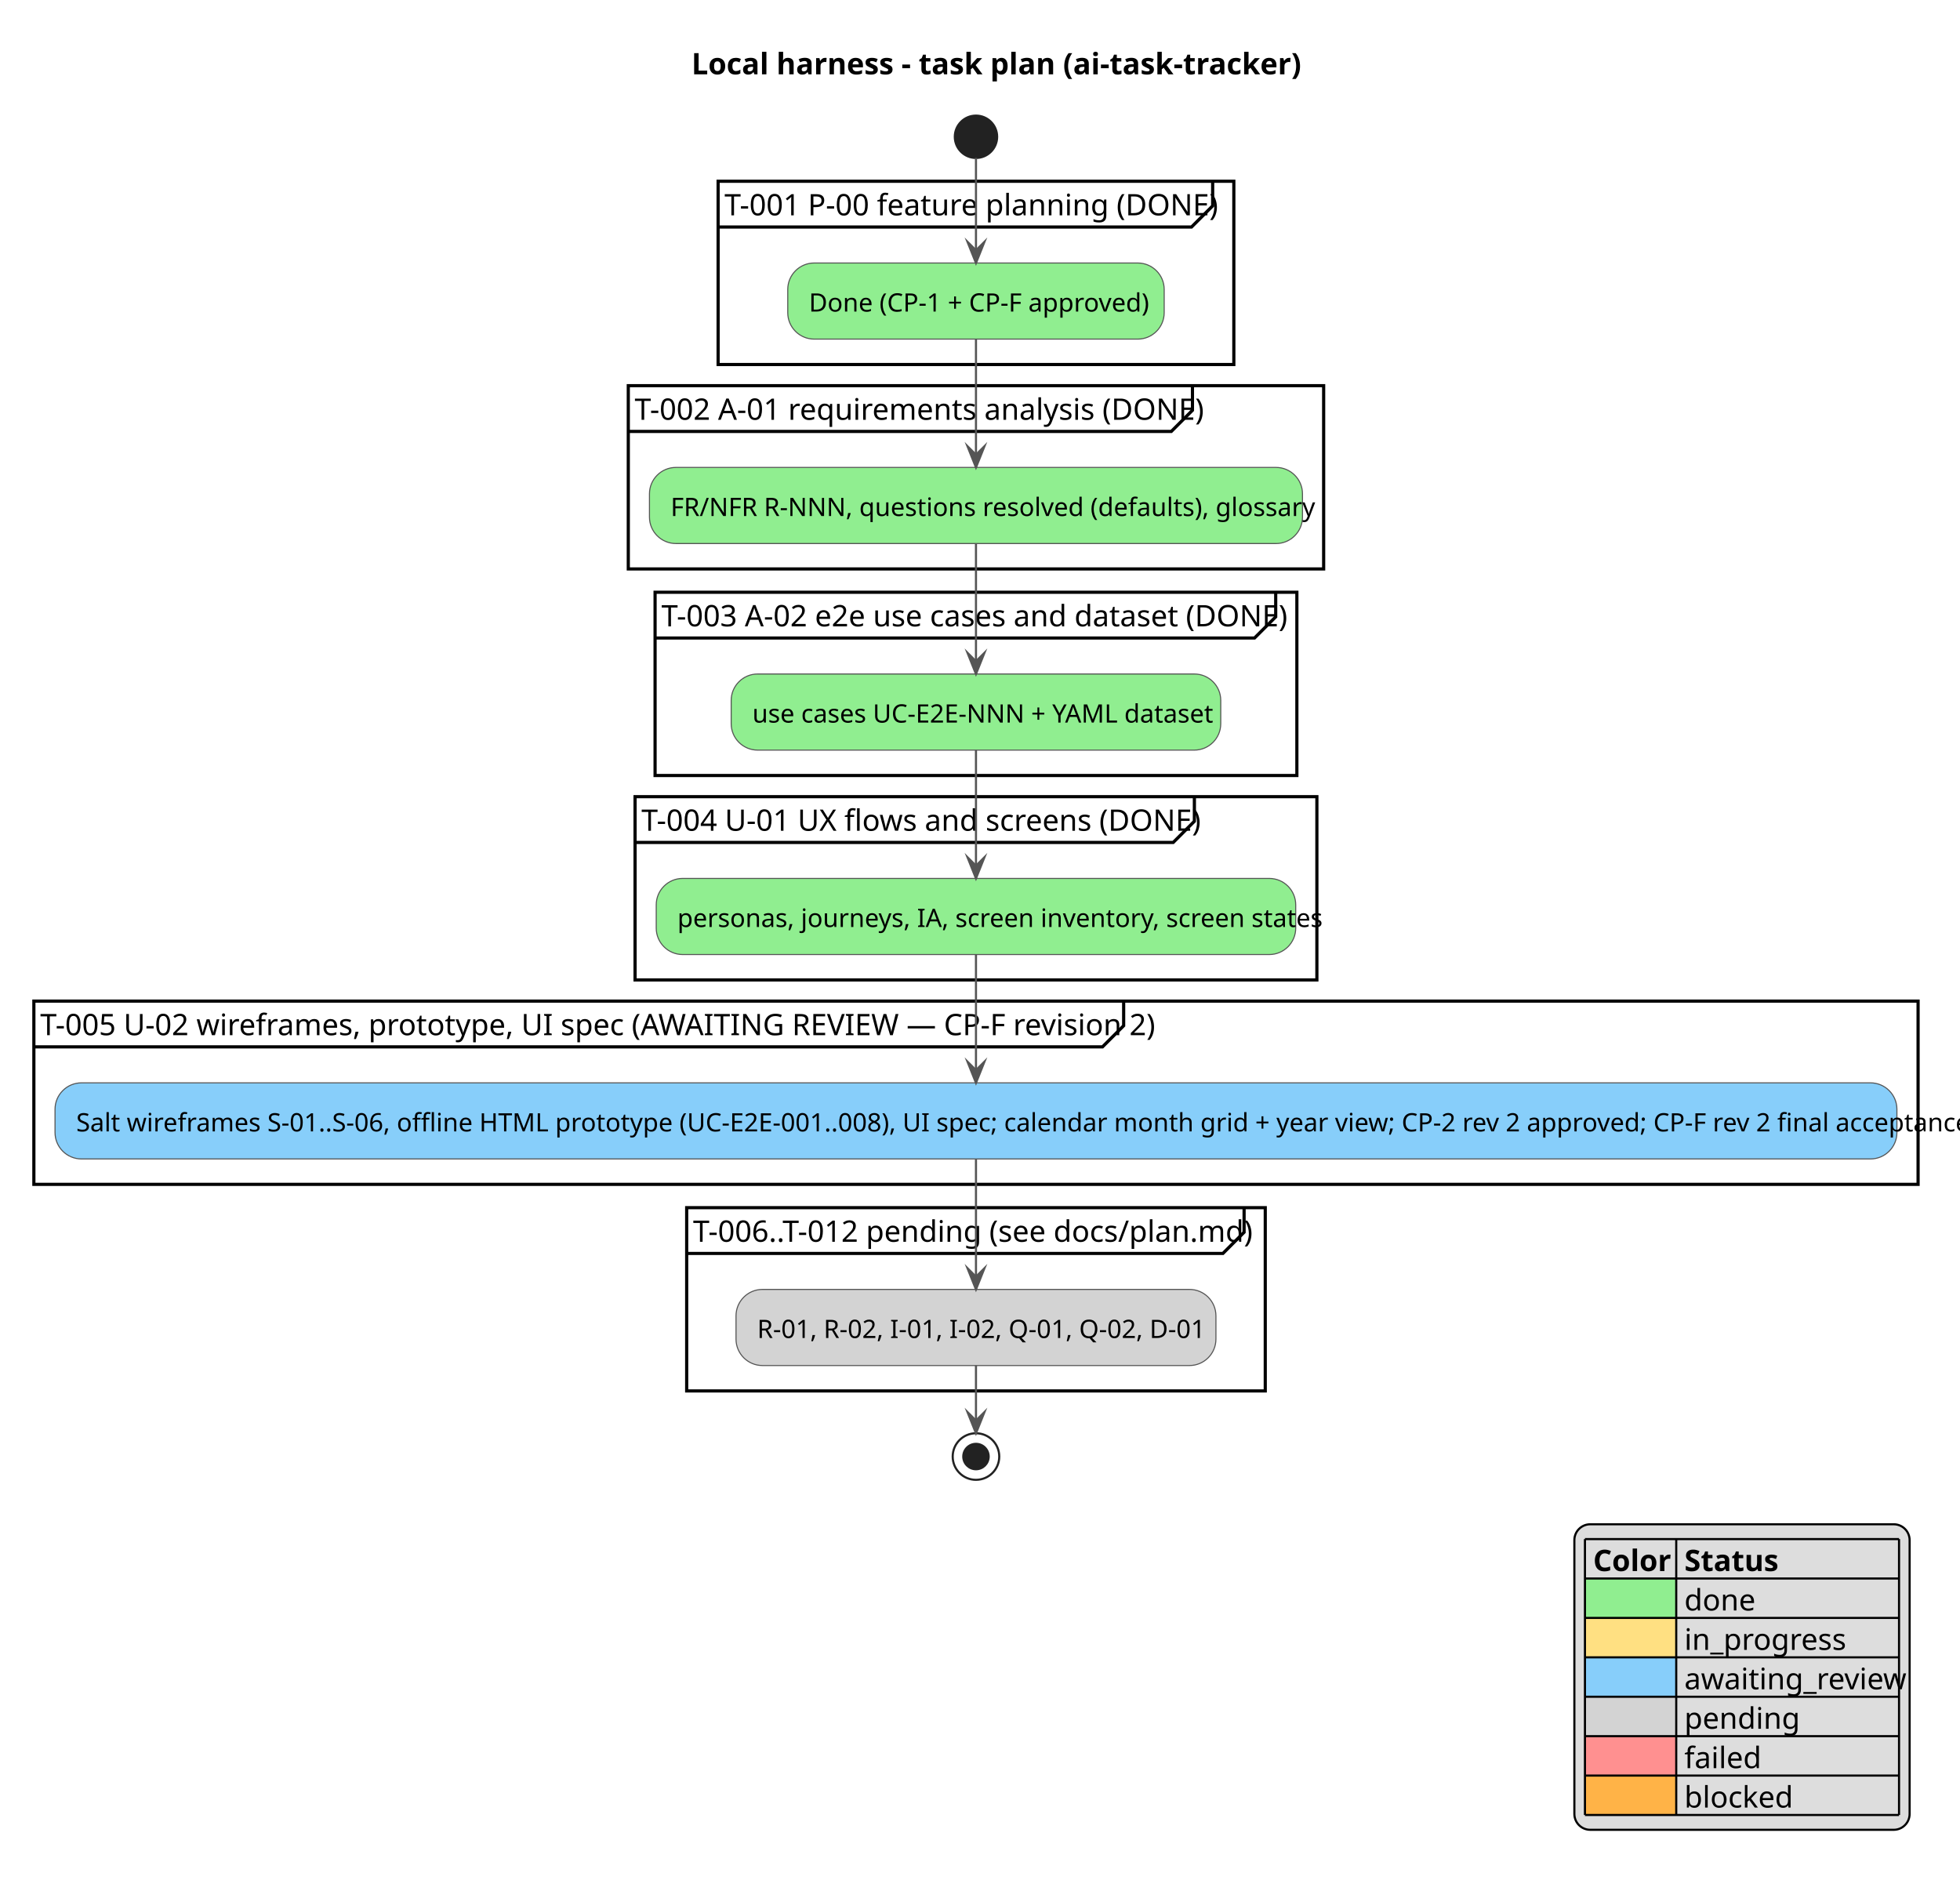
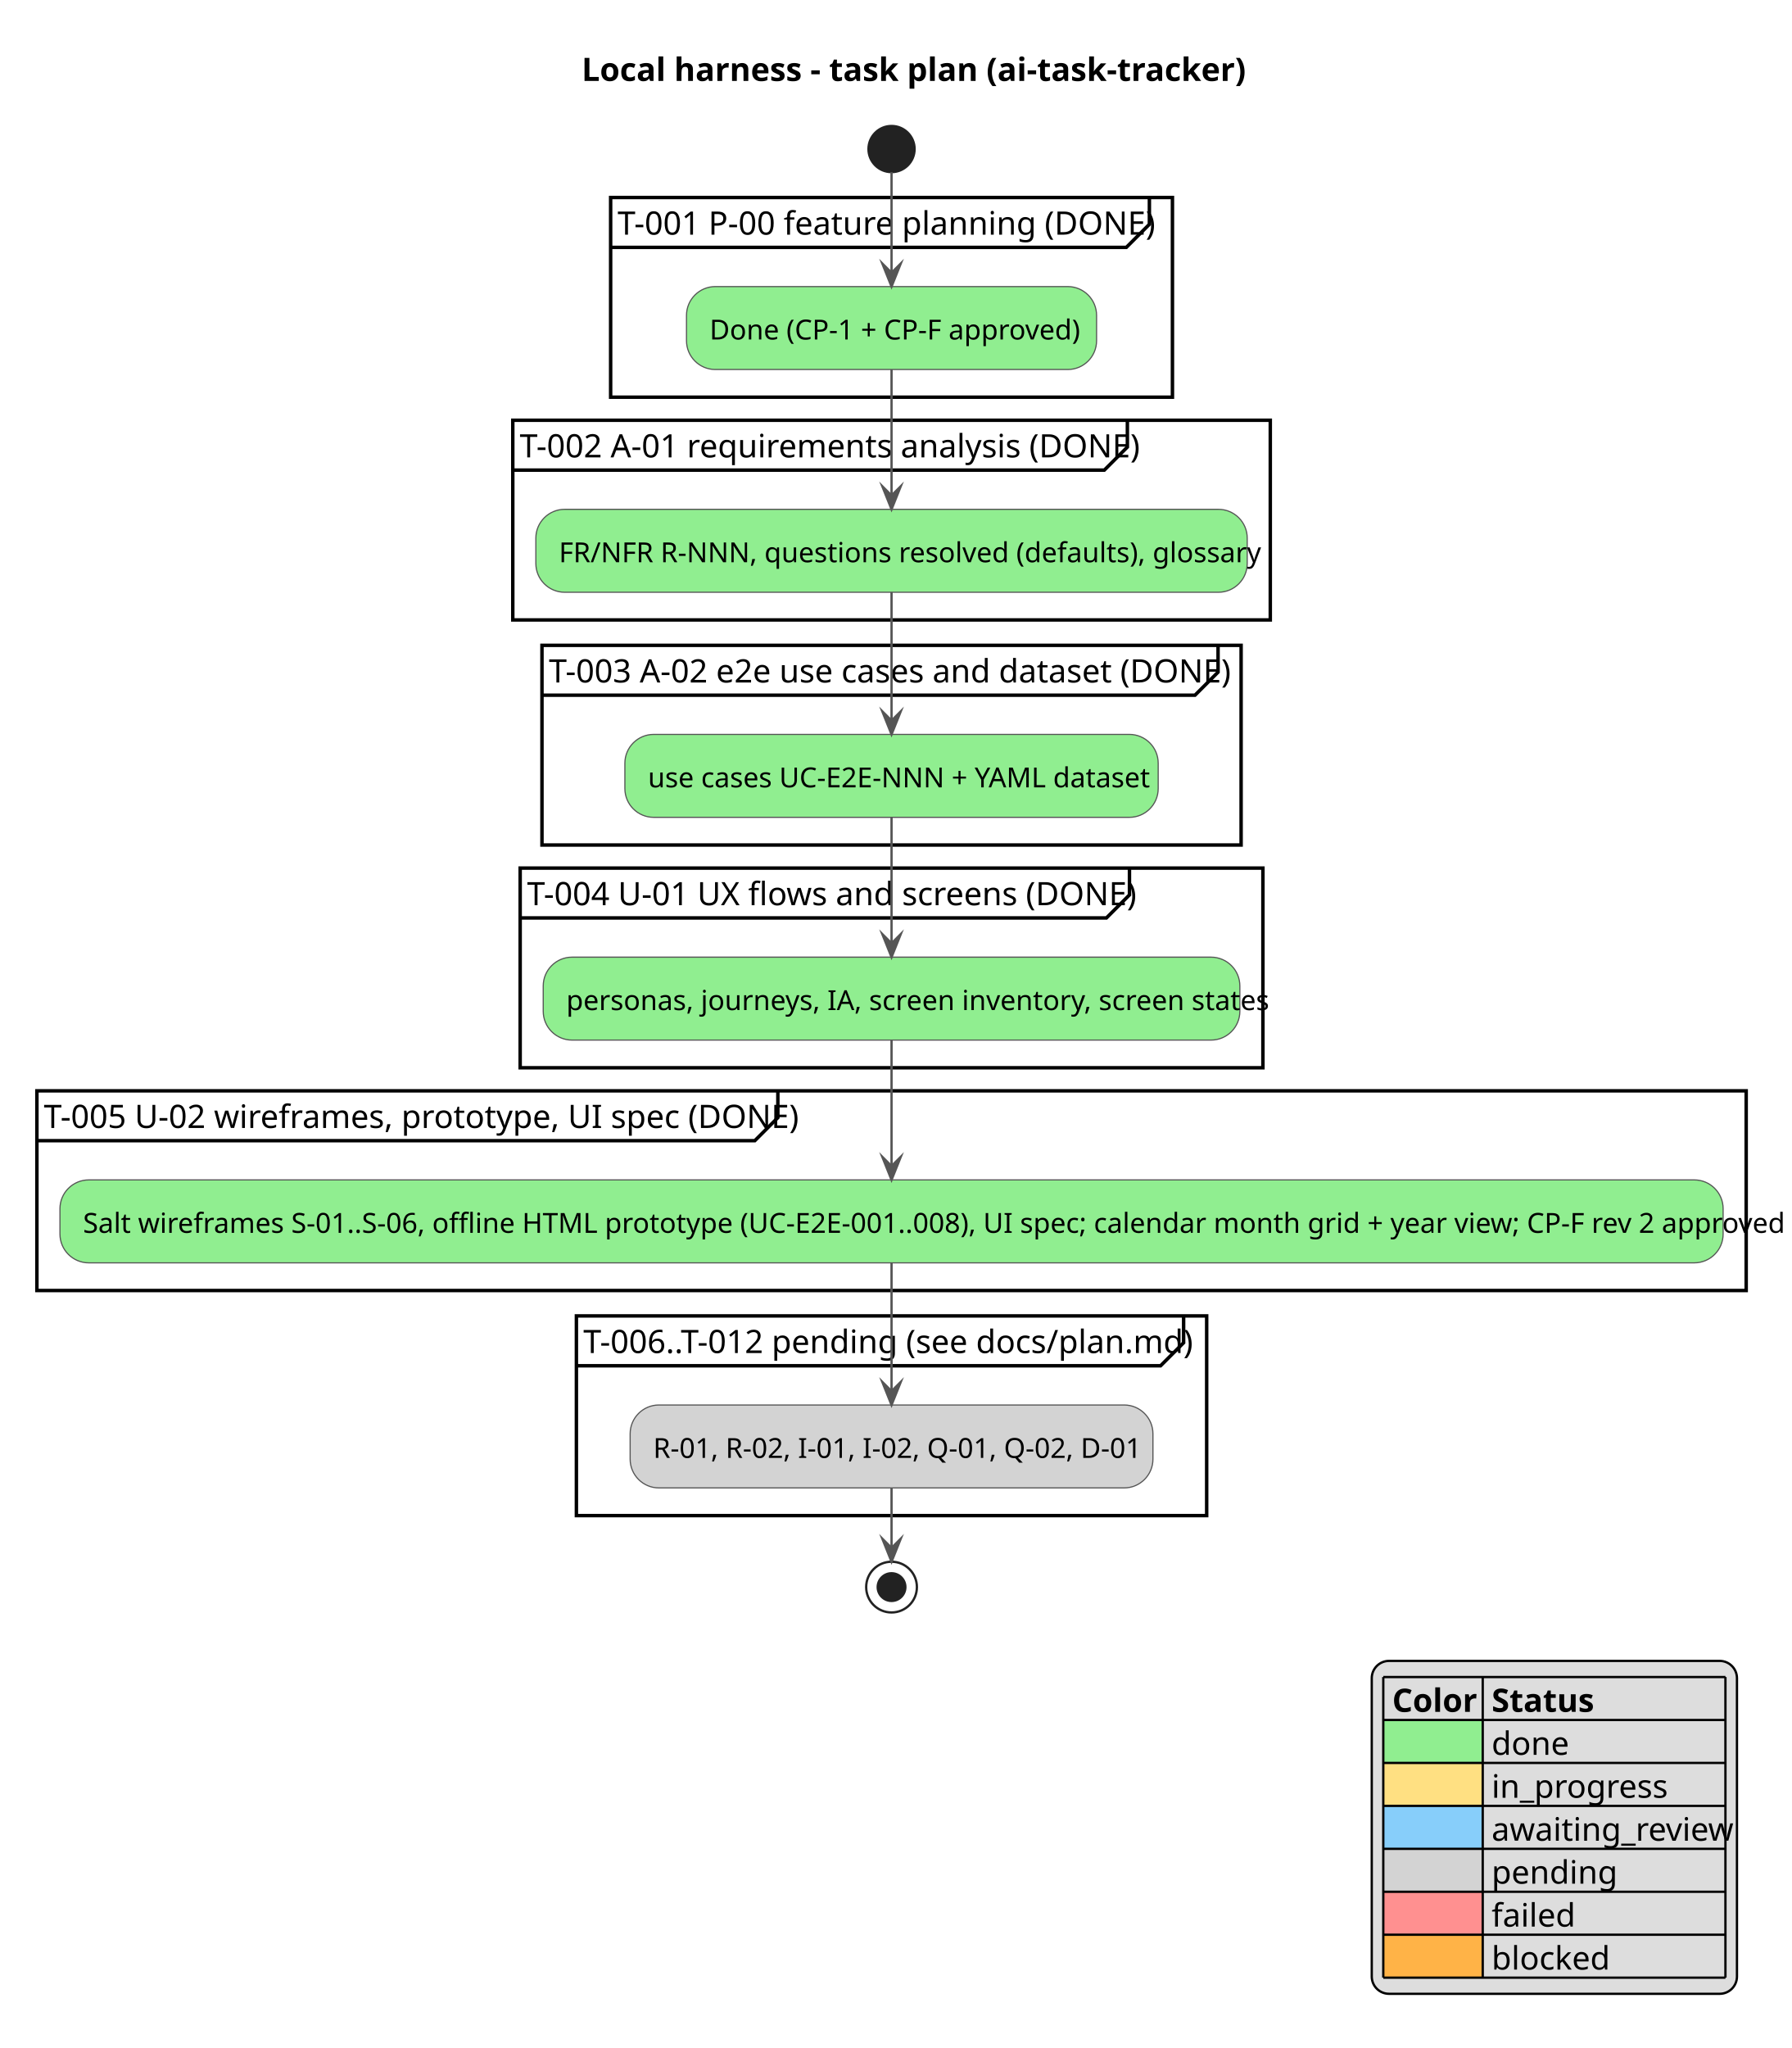
- <svg xmlns="http://www.w3.org/2000/svg" version="1.1" data-diagram-type="ACTIVITY" style="width:926px;height:888px;background:#FFFFFF;" width="926px" height="888px" viewBox="0 0 926 888" zoomAndPan="magnify" preserveAspectRatio="none" contentStyleType="text/css">
+ <svg xmlns="http://www.w3.org/2000/svg" version="1.1" data-diagram-type="ACTIVITY" style="width:777px;height:888px;background:#FFFFFF;" width="777px" height="888px" viewBox="0 0 777 888" zoomAndPan="magnify" preserveAspectRatio="none" contentStyleType="text/css">
  <defs />
  <g font-family="sans-serif" lengthAdjust="spacing">
    <g class="title" data-source-line="5">
-       <text x="326.685" y="35.107" fill="#000" font-size="14" textLength="270.826" font-weight="700" font-family="Segoe UI">Local harness - task plan (ai-task-tracker)</text>
+       <text x="252.241" y="35.107" fill="#000" font-size="14" textLength="270.826" font-weight="700" font-family="Segoe UI">Local harness - task plan (ai-task-tracker)</text>
    </g>
-     <ellipse cx="461.098" cy="64.621" rx="10" ry="10" fill="#222" style="stroke:#222;stroke-width:1;" />
-     <rect x="339.272" y="85.635" width="243.651" height="86.582" fill="none" style="stroke:#000;stroke-width:1.5;" />
-     <path d="M572.923,85.635 L572.923,97.256 L562.923,107.256 L339.272,107.256" style="stroke:#000;stroke-width:1.5;" fill="none" />
-     <text x="342.272" y="101.742" fill="#000" font-size="14" textLength="223.651" font-family="Segoe UI">T-001 P-00 feature planning (DONE)</text>
-     <rect x="372.175" y="124.256" width="177.846" height="35.961" fill="#90EE90" style="stroke:#555;stroke-width:0.5;" rx="12.5" ry="12.5" />
-     <text x="382.175" y="147.205" fill="#000" font-size="12" textLength="157.846" font-family="Segoe UI">Done (CP-1 + CP-F approved)</text>
-     <rect x="296.837" y="182.217" width="328.521" height="86.582" fill="none" style="stroke:#000;stroke-width:1.5;" />
-     <path d="M563.376,182.217 L563.376,193.838 L553.376,203.838 L296.837,203.838" style="stroke:#000;stroke-width:1.5;" fill="none" />
-     <text x="299.837" y="198.324" fill="#000" font-size="14" textLength="256.539" font-family="Segoe UI">T-002 A-01 requirements analysis (DONE)</text>
-     <rect x="306.837" y="220.838" width="308.521" height="35.961" fill="#90EE90" style="stroke:#555;stroke-width:0.5;" rx="12.5" ry="12.5" />
-     <text x="316.837" y="243.787" fill="#000" font-size="12" textLength="288.521" font-family="Segoe UI">FR/NFR R-NNN, questions resolved (defaults), glossary</text>
-     <rect x="309.491" y="279.813" width="303.213" height="86.582" fill="none" style="stroke:#000;stroke-width:1.5;" />
-     <path d="M602.704,279.813 L602.704,291.434 L592.704,301.434 L309.491,301.434" style="stroke:#000;stroke-width:1.5;" fill="none" />
-     <text x="312.491" y="295.92" fill="#000" font-size="14" textLength="283.213" font-family="Segoe UI">T-003 A-02 e2e use cases and dataset (DONE)</text>
-     <rect x="345.45" y="318.434" width="231.295" height="35.961" fill="#90EE90" style="stroke:#555;stroke-width:0.5;" rx="12.5" ry="12.5" />
-     <text x="355.45" y="341.383" fill="#000" font-size="12" textLength="211.295" font-family="Segoe UI">use cases UC-E2E-NNN + YAML dataset</text>
-     <rect x="300.036" y="376.395" width="322.123" height="86.582" fill="none" style="stroke:#000;stroke-width:1.5;" />
-     <path d="M564.285,376.395 L564.285,388.016 L554.285,398.016 L300.036,398.016" style="stroke:#000;stroke-width:1.5;" fill="none" />
-     <text x="303.036" y="392.502" fill="#000" font-size="14" textLength="254.249" font-family="Segoe UI">T-004 U-01 UX flows and screens (DONE)</text>
-     <rect x="310.036" y="415.016" width="302.123" height="35.961" fill="#90EE90" style="stroke:#555;stroke-width:0.5;" rx="12.5" ry="12.5" />
-     <text x="320.036" y="437.965" fill="#000" font-size="12" textLength="282.123" font-family="Segoe UI">personas, journeys, IA, screen inventory, screen states</text>
-     <rect x="16" y="472.977" width="890.195" height="86.582" fill="none" style="stroke:#000;stroke-width:1.5;" />
-     <path d="M530.868,472.977 L530.868,484.598 L520.868,494.598 L16,494.598" style="stroke:#000;stroke-width:1.5;" fill="none" />
-     <text x="19" y="489.084" fill="#000" font-size="14" textLength="504.868" font-family="Segoe UI">T-005 U-02 wireframes, prototype, UI spec (AWAITING REVIEW — CP-F revision 2)</text>
-     <rect x="26" y="511.598" width="870.195" height="35.961" fill="#87CEFA" style="stroke:#555;stroke-width:0.5;" rx="12.5" ry="12.5" />
-     <text x="36" y="534.547" fill="#000" font-size="12" textLength="850.195" font-family="Segoe UI">Salt wireframes S-01..S-06, offline HTML prototype (UC-E2E-001..008), UI spec; calendar month grid + year view; CP-2 rev 2 approved; CP-F rev 2 final acceptance</text>
-     <rect x="324.424" y="570.572" width="273.347" height="86.582" fill="none" style="stroke:#000;stroke-width:1.5;" />
-     <path d="M587.771,570.572 L587.771,582.193 L577.771,592.193 L324.424,592.193" style="stroke:#000;stroke-width:1.5;" fill="none" />
-     <text x="327.424" y="586.68" fill="#000" font-size="14" textLength="253.347" font-family="Segoe UI">T-006..T-012 pending (see docs/plan.md)</text>
-     <rect x="347.729" y="609.193" width="226.736" height="35.961" fill="#D3D3D3" style="stroke:#555;stroke-width:0.5;" rx="12.5" ry="12.5" />
-     <text x="357.729" y="632.143" fill="#000" font-size="12" textLength="206.736" font-family="Segoe UI">R-01, R-02, I-01, I-02, Q-01, Q-02, D-01</text>
-     <ellipse cx="461.098" cy="688.154" rx="11" ry="11" fill="none" style="stroke:#222;stroke-width:1;" />
-     <ellipse cx="461.098" cy="688.154" rx="6" ry="6" fill="#222" style="stroke:#222;stroke-width:1;" />
-     <line x1="461.098" y1="74.621" x2="461.098" y2="124.256" style="stroke:#555;stroke-width:1;" />
-     <polygon points="457.098,114.256,461.098,124.256,465.098,114.256,461.098,118.256" fill="#555" style="stroke:#555;stroke-width:1;stroke-linejoin:miter;stroke-miterlimit:10;" />
-     <line x1="461.098" y1="160.217" x2="461.098" y2="220.838" style="stroke:#555;stroke-width:1;" />
-     <polygon points="457.098,210.838,461.098,220.838,465.098,210.838,461.098,214.838" fill="#555" style="stroke:#555;stroke-width:1;stroke-linejoin:miter;stroke-miterlimit:10;" />
-     <line x1="461.098" y1="256.799" x2="461.098" y2="318.434" style="stroke:#555;stroke-width:1;" />
-     <polygon points="457.098,308.434,461.098,318.434,465.098,308.434,461.098,312.434" fill="#555" style="stroke:#555;stroke-width:1;stroke-linejoin:miter;stroke-miterlimit:10;" />
-     <line x1="461.098" y1="354.395" x2="461.098" y2="415.016" style="stroke:#555;stroke-width:1;" />
-     <polygon points="457.098,405.016,461.098,415.016,465.098,405.016,461.098,409.016" fill="#555" style="stroke:#555;stroke-width:1;stroke-linejoin:miter;stroke-miterlimit:10;" />
-     <line x1="461.098" y1="450.977" x2="461.098" y2="511.598" style="stroke:#555;stroke-width:1;" />
-     <polygon points="457.098,501.598,461.098,511.598,465.098,501.598,461.098,505.598" fill="#555" style="stroke:#555;stroke-width:1;stroke-linejoin:miter;stroke-miterlimit:10;" />
-     <line x1="461.098" y1="547.559" x2="461.098" y2="609.193" style="stroke:#555;stroke-width:1;" />
-     <polygon points="457.098,599.193,461.098,609.193,465.098,599.193,461.098,603.193" fill="#555" style="stroke:#555;stroke-width:1;stroke-linejoin:miter;stroke-miterlimit:10;" />
-     <line x1="461.098" y1="645.154" x2="461.098" y2="677.154" style="stroke:#555;stroke-width:1;" />
-     <polygon points="457.098,667.154,461.098,677.154,465.098,667.154,461.098,671.154" fill="#555" style="stroke:#555;stroke-width:1;stroke-linejoin:miter;stroke-miterlimit:10;" />
+     <ellipse cx="386.654" cy="64.621" rx="10" ry="10" fill="#222" style="stroke:#222;stroke-width:1;" />
+     <rect x="264.829" y="85.635" width="243.651" height="86.582" fill="none" style="stroke:#000;stroke-width:1.5;" />
+     <path d="M498.48,85.635 L498.48,97.256 L488.48,107.256 L264.829,107.256" style="stroke:#000;stroke-width:1.5;" fill="none" />
+     <text x="267.829" y="101.742" fill="#000" font-size="14" textLength="223.651" font-family="Segoe UI">T-001 P-00 feature planning (DONE)</text>
+     <rect x="297.731" y="124.256" width="177.846" height="35.961" fill="#90EE90" style="stroke:#555;stroke-width:0.5;" rx="12.5" ry="12.5" />
+     <text x="307.731" y="147.205" fill="#000" font-size="12" textLength="157.846" font-family="Segoe UI">Done (CP-1 + CP-F approved)</text>
+     <rect x="222.394" y="182.217" width="328.521" height="86.582" fill="none" style="stroke:#000;stroke-width:1.5;" />
+     <path d="M488.933,182.217 L488.933,193.838 L478.933,203.838 L222.394,203.838" style="stroke:#000;stroke-width:1.5;" fill="none" />
+     <text x="225.394" y="198.324" fill="#000" font-size="14" textLength="256.539" font-family="Segoe UI">T-002 A-01 requirements analysis (DONE)</text>
+     <rect x="232.394" y="220.838" width="308.521" height="35.961" fill="#90EE90" style="stroke:#555;stroke-width:0.5;" rx="12.5" ry="12.5" />
+     <text x="242.394" y="243.787" fill="#000" font-size="12" textLength="288.521" font-family="Segoe UI">FR/NFR R-NNN, questions resolved (defaults), glossary</text>
+     <rect x="235.048" y="279.813" width="303.213" height="86.582" fill="none" style="stroke:#000;stroke-width:1.5;" />
+     <path d="M528.261,279.813 L528.261,291.434 L518.261,301.434 L235.048,301.434" style="stroke:#000;stroke-width:1.5;" fill="none" />
+     <text x="238.048" y="295.92" fill="#000" font-size="14" textLength="283.213" font-family="Segoe UI">T-003 A-02 e2e use cases and dataset (DONE)</text>
+     <rect x="271.007" y="318.434" width="231.295" height="35.961" fill="#90EE90" style="stroke:#555;stroke-width:0.5;" rx="12.5" ry="12.5" />
+     <text x="281.007" y="341.383" fill="#000" font-size="12" textLength="211.295" font-family="Segoe UI">use cases UC-E2E-NNN + YAML dataset</text>
+     <rect x="225.593" y="376.395" width="322.123" height="86.582" fill="none" style="stroke:#000;stroke-width:1.5;" />
+     <path d="M489.842,376.395 L489.842,388.016 L479.842,398.016 L225.593,398.016" style="stroke:#000;stroke-width:1.5;" fill="none" />
+     <text x="228.593" y="392.502" fill="#000" font-size="14" textLength="254.249" font-family="Segoe UI">T-004 U-01 UX flows and screens (DONE)</text>
+     <rect x="235.593" y="415.016" width="302.123" height="35.961" fill="#90EE90" style="stroke:#555;stroke-width:0.5;" rx="12.5" ry="12.5" />
+     <text x="245.593" y="437.965" fill="#000" font-size="12" textLength="282.123" font-family="Segoe UI">personas, journeys, IA, screen inventory, screen states</text>
+     <rect x="16" y="472.977" width="741.309" height="86.582" fill="none" style="stroke:#000;stroke-width:1.5;" />
+     <path d="M337.35,472.977 L337.35,484.598 L327.35,494.598 L16,494.598" style="stroke:#000;stroke-width:1.5;" fill="none" />
+     <text x="19" y="489.084" fill="#000" font-size="14" textLength="311.35" font-family="Segoe UI">T-005 U-02 wireframes, prototype, UI spec (DONE)</text>
+     <rect x="26" y="511.598" width="721.309" height="35.961" fill="#90EE90" style="stroke:#555;stroke-width:0.5;" rx="12.5" ry="12.5" />
+     <text x="36" y="534.547" fill="#000" font-size="12" textLength="701.309" font-family="Segoe UI">Salt wireframes S-01..S-06, offline HTML prototype (UC-E2E-001..008), UI spec; calendar month grid + year view; CP-F rev 2 approved</text>
+     <rect x="249.981" y="570.572" width="273.347" height="86.582" fill="none" style="stroke:#000;stroke-width:1.5;" />
+     <path d="M513.328,570.572 L513.328,582.193 L503.328,592.193 L249.981,592.193" style="stroke:#000;stroke-width:1.5;" fill="none" />
+     <text x="252.981" y="586.68" fill="#000" font-size="14" textLength="253.347" font-family="Segoe UI">T-006..T-012 pending (see docs/plan.md)</text>
+     <rect x="273.286" y="609.193" width="226.736" height="35.961" fill="#D3D3D3" style="stroke:#555;stroke-width:0.5;" rx="12.5" ry="12.5" />
+     <text x="283.286" y="632.143" fill="#000" font-size="12" textLength="206.736" font-family="Segoe UI">R-01, R-02, I-01, I-02, Q-01, Q-02, D-01</text>
+     <ellipse cx="386.654" cy="688.154" rx="11" ry="11" fill="none" style="stroke:#222;stroke-width:1;" />
+     <ellipse cx="386.654" cy="688.154" rx="6" ry="6" fill="#222" style="stroke:#222;stroke-width:1;" />
+     <line x1="386.654" y1="74.621" x2="386.654" y2="124.256" style="stroke:#555;stroke-width:1;" />
+     <polygon points="382.654,114.256,386.654,124.256,390.654,114.256,386.654,118.256" fill="#555" style="stroke:#555;stroke-width:1;stroke-linejoin:miter;stroke-miterlimit:10;" />
+     <line x1="386.654" y1="160.217" x2="386.654" y2="220.838" style="stroke:#555;stroke-width:1;" />
+     <polygon points="382.654,210.838,386.654,220.838,390.654,210.838,386.654,214.838" fill="#555" style="stroke:#555;stroke-width:1;stroke-linejoin:miter;stroke-miterlimit:10;" />
+     <line x1="386.654" y1="256.799" x2="386.654" y2="318.434" style="stroke:#555;stroke-width:1;" />
+     <polygon points="382.654,308.434,386.654,318.434,390.654,308.434,386.654,312.434" fill="#555" style="stroke:#555;stroke-width:1;stroke-linejoin:miter;stroke-miterlimit:10;" />
+     <line x1="386.654" y1="354.395" x2="386.654" y2="415.016" style="stroke:#555;stroke-width:1;" />
+     <polygon points="382.654,405.016,386.654,415.016,390.654,405.016,386.654,409.016" fill="#555" style="stroke:#555;stroke-width:1;stroke-linejoin:miter;stroke-miterlimit:10;" />
+     <line x1="386.654" y1="450.977" x2="386.654" y2="511.598" style="stroke:#555;stroke-width:1;" />
+     <polygon points="382.654,501.598,386.654,511.598,390.654,501.598,386.654,505.598" fill="#555" style="stroke:#555;stroke-width:1;stroke-linejoin:miter;stroke-miterlimit:10;" />
+     <line x1="386.654" y1="547.559" x2="386.654" y2="609.193" style="stroke:#555;stroke-width:1;" />
+     <polygon points="382.654,599.193,386.654,609.193,390.654,599.193,386.654,603.193" fill="#555" style="stroke:#555;stroke-width:1;stroke-linejoin:miter;stroke-miterlimit:10;" />
+     <line x1="386.654" y1="645.154" x2="386.654" y2="677.154" style="stroke:#555;stroke-width:1;" />
+     <polygon points="382.654,667.154,386.654,677.154,390.654,667.154,386.654,671.154" fill="#555" style="stroke:#555;stroke-width:1;stroke-linejoin:miter;stroke-miterlimit:10;" />
    <g class="legend" data-source-line="28">
-       <rect x="743.808" y="720.154" width="158.388" height="144.348" fill="#DDD" style="stroke:#000;stroke-width:1;" rx="7.5" ry="7.5" />
-       <text x="752.67" y="742.262" fill="#000" font-size="14" textLength="35.403" font-weight="700" font-family="Segoe UI">Color</text>
-       <text x="795.798" y="742.262" fill="#000" font-size="14" textLength="40.906" font-weight="700" font-family="Segoe UI">Status</text>
-       <rect x="748.808" y="745.775" width="43.128" height="18.621" fill="#90EE90" style="stroke:none;" />
-       <text x="748.808" y="760.883" fill="#000" font-size="14" font-family="Segoe UI"> </text>
-       <text x="795.771" y="760.883" fill="#000" font-size="14" textLength="31.691" font-family="Segoe UI">done</text>
-       <rect x="748.808" y="764.396" width="43.128" height="18.621" fill="#FFE082" style="stroke:none;" />
-       <text x="748.808" y="779.504" fill="#000" font-size="14" font-family="Segoe UI"> </text>
-       <text x="795.771" y="779.504" fill="#000" font-size="14" textLength="70.738" font-family="Segoe UI">in_progress</text>
-       <rect x="748.808" y="783.018" width="43.128" height="18.621" fill="#87CEFA" style="stroke:none;" />
-       <text x="748.808" y="798.125" fill="#000" font-size="14" font-family="Segoe UI"> </text>
-       <text x="795.771" y="798.125" fill="#000" font-size="14" textLength="97.59" font-family="Segoe UI">awaiting_review</text>
-       <rect x="748.808" y="801.639" width="43.128" height="18.621" fill="#D3D3D3" style="stroke:none;" />
-       <text x="748.808" y="816.746" fill="#000" font-size="14" font-family="Segoe UI"> </text>
-       <text x="795.771" y="816.746" fill="#000" font-size="14" textLength="51.276" font-family="Segoe UI">pending</text>
-       <rect x="748.808" y="820.26" width="43.128" height="18.621" fill="#FF9090" style="stroke:none;" />
-       <text x="748.808" y="835.367" fill="#000" font-size="14" font-family="Segoe UI"> </text>
-       <text x="795.771" y="835.367" fill="#000" font-size="14" textLength="33.852" font-family="Segoe UI">failed</text>
-       <rect x="748.808" y="838.881" width="43.128" height="18.621" fill="#FFB347" style="stroke:none;" />
-       <text x="748.808" y="853.988" fill="#000" font-size="14" font-family="Segoe UI"> </text>
-       <text x="795.771" y="853.988" fill="#000" font-size="14" textLength="48.815" font-family="Segoe UI">blocked</text>
-       <line x1="748.808" y1="727.154" x2="897.195" y2="727.154" style="stroke:#000;stroke-width:1;" />
-       <line x1="748.808" y1="745.775" x2="897.195" y2="745.775" style="stroke:#000;stroke-width:1;" />
-       <line x1="748.808" y1="764.396" x2="897.195" y2="764.396" style="stroke:#000;stroke-width:1;" />
-       <line x1="748.808" y1="783.018" x2="897.195" y2="783.018" style="stroke:#000;stroke-width:1;" />
-       <line x1="748.808" y1="801.639" x2="897.195" y2="801.639" style="stroke:#000;stroke-width:1;" />
-       <line x1="748.808" y1="820.26" x2="897.195" y2="820.26" style="stroke:#000;stroke-width:1;" />
-       <line x1="748.808" y1="838.881" x2="897.195" y2="838.881" style="stroke:#000;stroke-width:1;" />
-       <line x1="748.808" y1="857.502" x2="897.195" y2="857.502" style="stroke:#000;stroke-width:1;" />
-       <line x1="748.808" y1="727.154" x2="748.808" y2="857.502" style="stroke:#000;stroke-width:1;" />
-       <line x1="791.936" y1="727.154" x2="791.936" y2="857.502" style="stroke:#000;stroke-width:1;" />
-       <line x1="897.195" y1="727.154" x2="897.195" y2="857.502" style="stroke:#000;stroke-width:1;" />
+       <rect x="594.921" y="720.154" width="158.388" height="144.348" fill="#DDD" style="stroke:#000;stroke-width:1;" rx="7.5" ry="7.5" />
+       <text x="603.783" y="742.262" fill="#000" font-size="14" textLength="35.403" font-weight="700" font-family="Segoe UI">Color</text>
+       <text x="646.911" y="742.262" fill="#000" font-size="14" textLength="40.906" font-weight="700" font-family="Segoe UI">Status</text>
+       <rect x="599.921" y="745.775" width="43.128" height="18.621" fill="#90EE90" style="stroke:none;" />
+       <text x="599.921" y="760.883" fill="#000" font-size="14" font-family="Segoe UI"> </text>
+       <text x="646.884" y="760.883" fill="#000" font-size="14" textLength="31.691" font-family="Segoe UI">done</text>
+       <rect x="599.921" y="764.396" width="43.128" height="18.621" fill="#FFE082" style="stroke:none;" />
+       <text x="599.921" y="779.504" fill="#000" font-size="14" font-family="Segoe UI"> </text>
+       <text x="646.884" y="779.504" fill="#000" font-size="14" textLength="70.738" font-family="Segoe UI">in_progress</text>
+       <rect x="599.921" y="783.018" width="43.128" height="18.621" fill="#87CEFA" style="stroke:none;" />
+       <text x="599.921" y="798.125" fill="#000" font-size="14" font-family="Segoe UI"> </text>
+       <text x="646.884" y="798.125" fill="#000" font-size="14" textLength="97.59" font-family="Segoe UI">awaiting_review</text>
+       <rect x="599.921" y="801.639" width="43.128" height="18.621" fill="#D3D3D3" style="stroke:none;" />
+       <text x="599.921" y="816.746" fill="#000" font-size="14" font-family="Segoe UI"> </text>
+       <text x="646.884" y="816.746" fill="#000" font-size="14" textLength="51.276" font-family="Segoe UI">pending</text>
+       <rect x="599.921" y="820.26" width="43.128" height="18.621" fill="#FF9090" style="stroke:none;" />
+       <text x="599.921" y="835.367" fill="#000" font-size="14" font-family="Segoe UI"> </text>
+       <text x="646.884" y="835.367" fill="#000" font-size="14" textLength="33.852" font-family="Segoe UI">failed</text>
+       <rect x="599.921" y="838.881" width="43.128" height="18.621" fill="#FFB347" style="stroke:none;" />
+       <text x="599.921" y="853.988" fill="#000" font-size="14" font-family="Segoe UI"> </text>
+       <text x="646.884" y="853.988" fill="#000" font-size="14" textLength="48.815" font-family="Segoe UI">blocked</text>
+       <line x1="599.921" y1="727.154" x2="748.309" y2="727.154" style="stroke:#000;stroke-width:1;" />
+       <line x1="599.921" y1="745.775" x2="748.309" y2="745.775" style="stroke:#000;stroke-width:1;" />
+       <line x1="599.921" y1="764.396" x2="748.309" y2="764.396" style="stroke:#000;stroke-width:1;" />
+       <line x1="599.921" y1="783.018" x2="748.309" y2="783.018" style="stroke:#000;stroke-width:1;" />
+       <line x1="599.921" y1="801.639" x2="748.309" y2="801.639" style="stroke:#000;stroke-width:1;" />
+       <line x1="599.921" y1="820.26" x2="748.309" y2="820.26" style="stroke:#000;stroke-width:1;" />
+       <line x1="599.921" y1="838.881" x2="748.309" y2="838.881" style="stroke:#000;stroke-width:1;" />
+       <line x1="599.921" y1="857.502" x2="748.309" y2="857.502" style="stroke:#000;stroke-width:1;" />
+       <line x1="599.921" y1="727.154" x2="599.921" y2="857.502" style="stroke:#000;stroke-width:1;" />
+       <line x1="643.049" y1="727.154" x2="643.049" y2="857.502" style="stroke:#000;stroke-width:1;" />
+       <line x1="748.309" y1="727.154" x2="748.309" y2="857.502" style="stroke:#000;stroke-width:1;" />
    </g>
  </g>
</svg>
